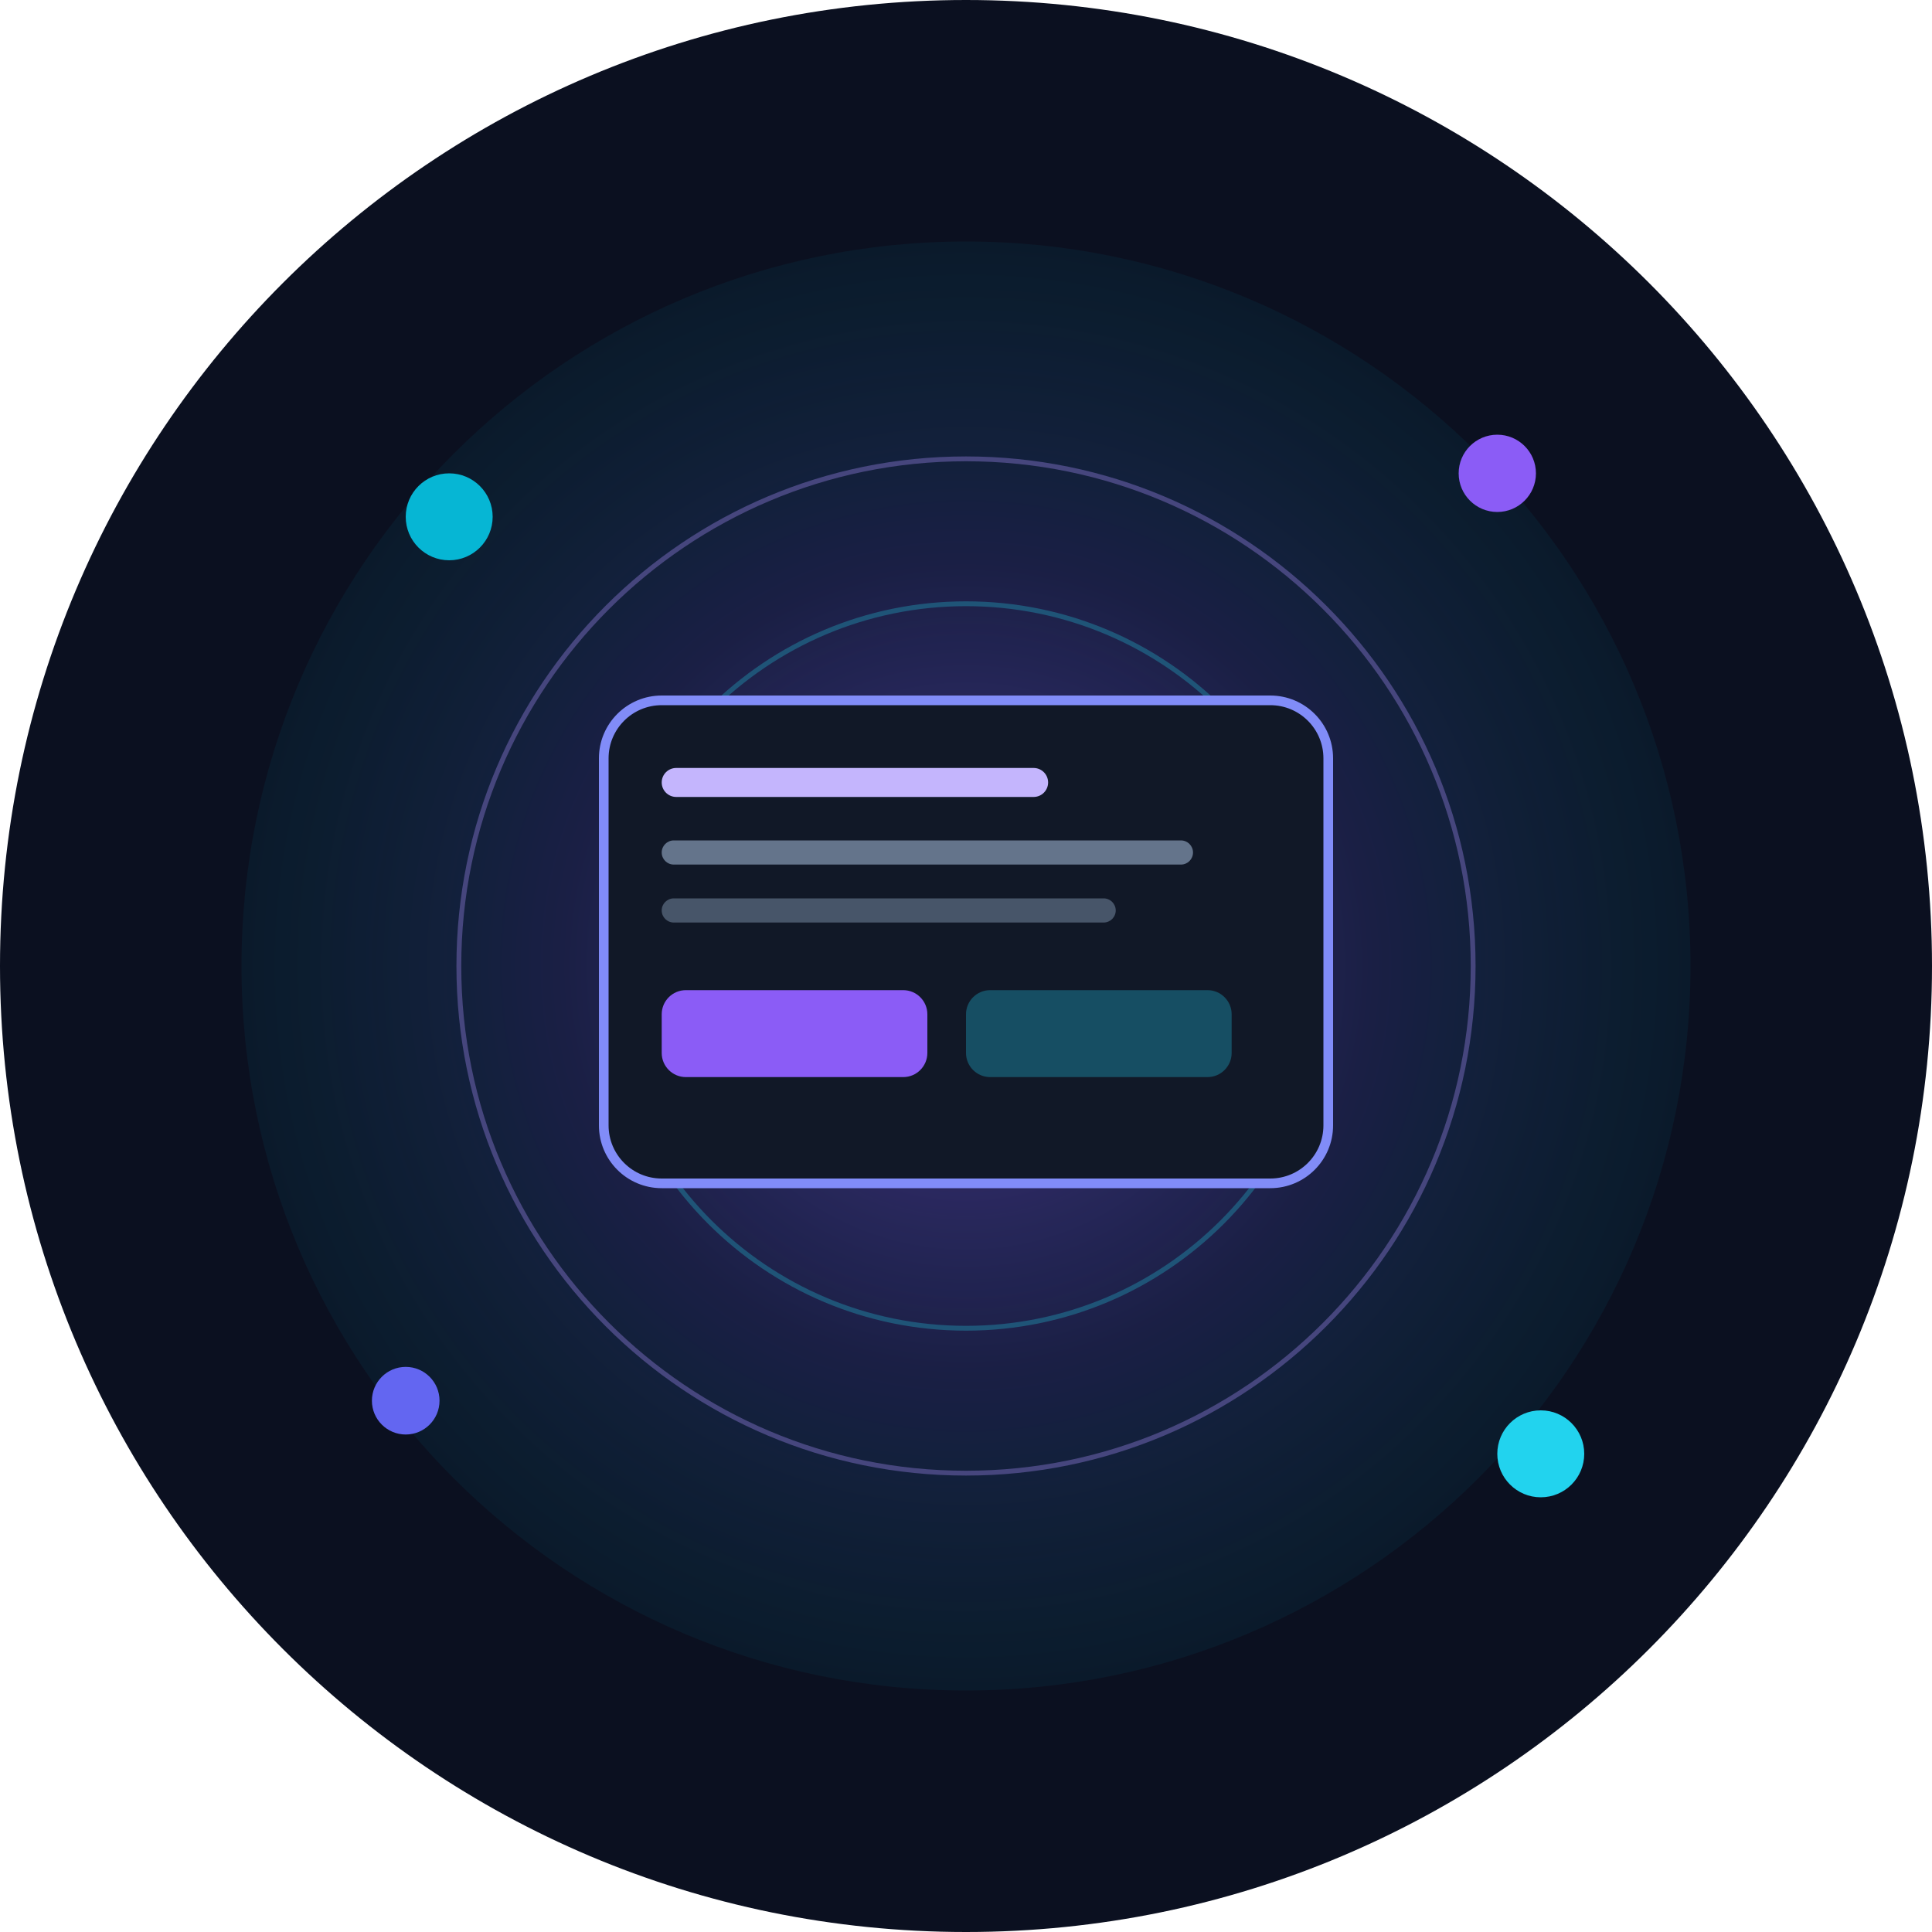
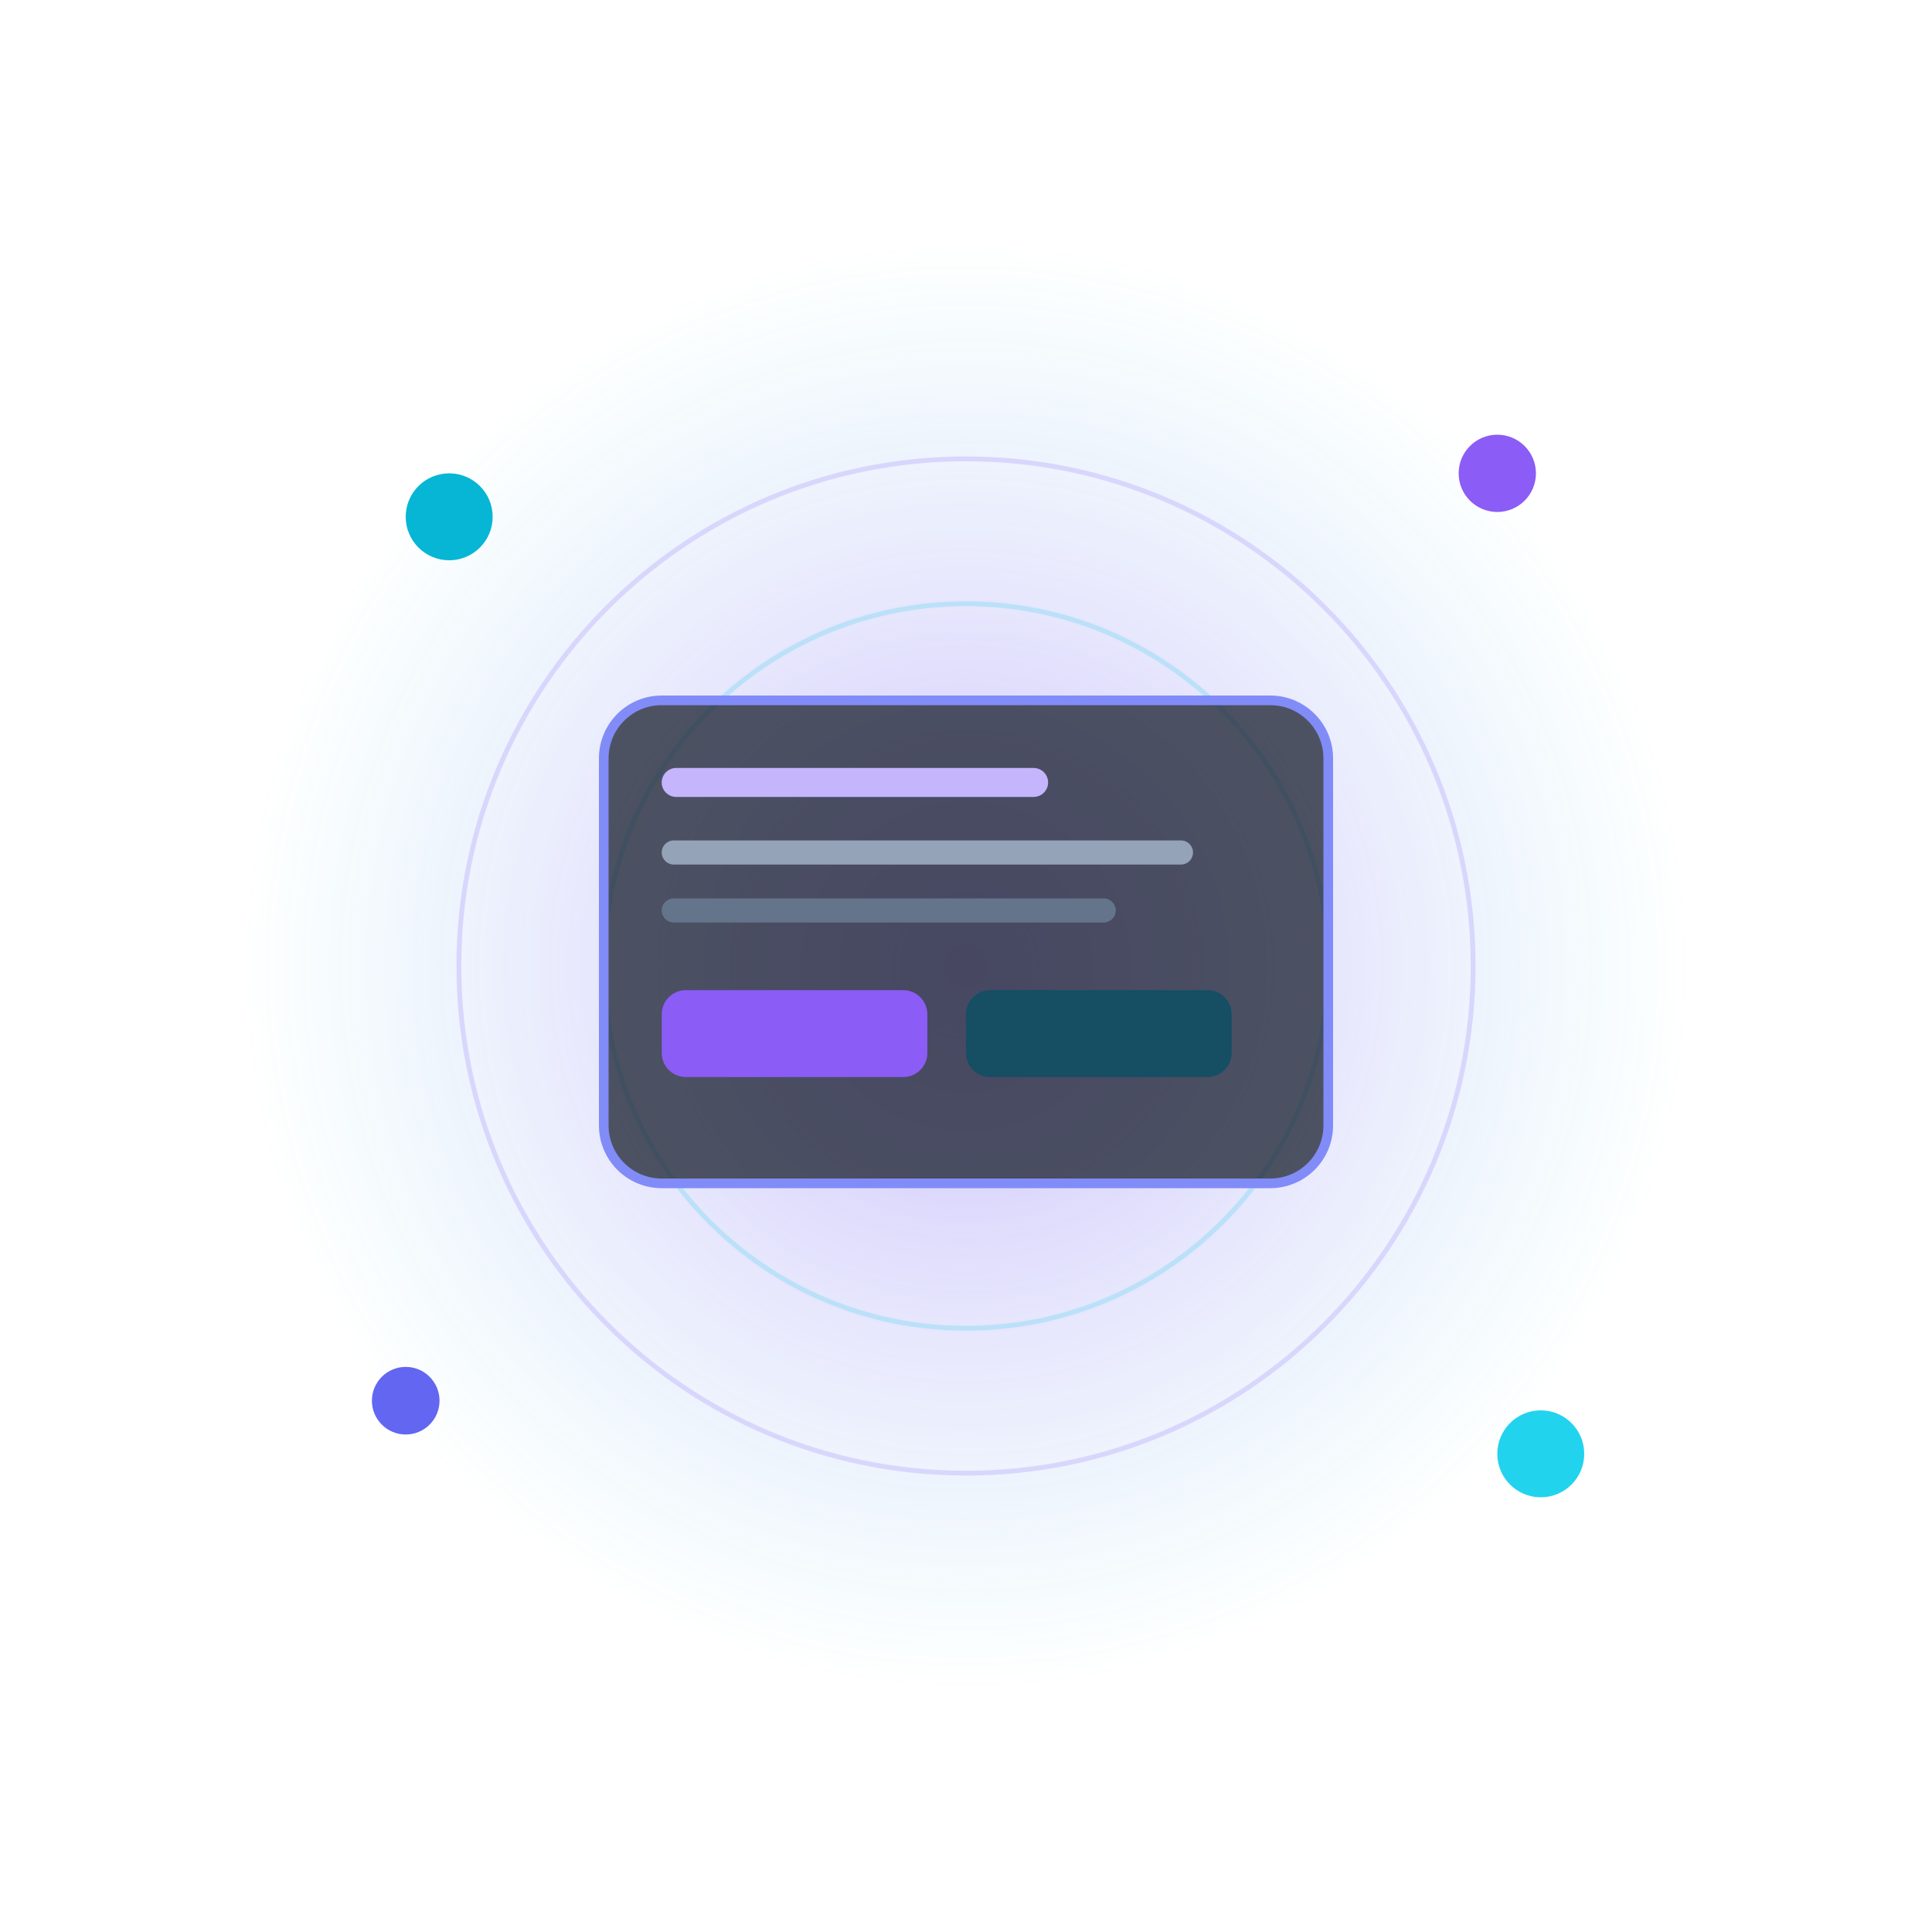
<svg xmlns="http://www.w3.org/2000/svg" viewBox="0 0 800 800" fill="none">
-   <rect width="800" height="800" rx="400" fill="#0B1020" />
  <circle cx="400" cy="400" r="300" fill="url(#h)" />
  <defs>
    <radialGradient id="h" cx="0" cy="0" r="1" gradientUnits="userSpaceOnUse" gradientTransform="translate(400 400) scale(300)">
-       <stop stop-color="#8B5CF6" stop-opacity=".45" />
-       <stop offset=".55" stop-color="#6366F1" stop-opacity=".18" />
-       <stop offset="1" stop-color="#06B6D4" stop-opacity=".06" />
+       <stop stop-color="#8B5CF6" stop-opacity=".38" />
+       <stop offset=".55" stop-color="#6366F1" stop-opacity=".14" />
+       <stop offset="1" stop-color="#06B6D4" stop-opacity="0" />
    </radialGradient>
  </defs>
-   <circle cx="400" cy="400" r="210" stroke="#A78BFA" stroke-width="2" opacity=".35" />
-   <circle cx="400" cy="400" r="150" stroke="#22D3EE" stroke-width="2" opacity=".28" />
-   <rect x="250" y="290" width="300" height="200" rx="24" fill="#111827" stroke="#818CF8" stroke-width="4" />
+   <circle cx="400" cy="400" r="210" stroke="#A78BFA" stroke-width="2" opacity=".28" />
+   <circle cx="400" cy="400" r="150" stroke="#22D3EE" stroke-width="2" opacity=".22" />
+   <rect x="250" y="290" width="300" height="200" rx="24" fill="#111827" fill-opacity=".72" stroke="#818CF8" stroke-width="4" />
  <rect x="274" y="318" width="160" height="12" rx="6" fill="#C4B5FD" />
-   <rect x="274" y="348" width="220" height="10" rx="5" fill="#64748B" />
-   <rect x="274" y="372" width="188" height="10" rx="5" fill="#475569" />
+   <rect x="274" y="348" width="220" height="10" rx="5" fill="#94A3B8" />
+   <rect x="274" y="372" width="188" height="10" rx="5" fill="#64748B" />
  <rect x="274" y="410" width="110" height="36" rx="10" fill="#8B5CF6" />
  <rect x="400" y="410" width="110" height="36" rx="10" fill="#164E63" />
  <circle cx="186" cy="214" r="18" fill="#06B6D4" />
  <circle cx="620" cy="196" r="16" fill="#8B5CF6" />
  <circle cx="168" cy="580" r="14" fill="#6366F1" />
  <circle cx="638" cy="602" r="18" fill="#22D3EE" />
</svg>
